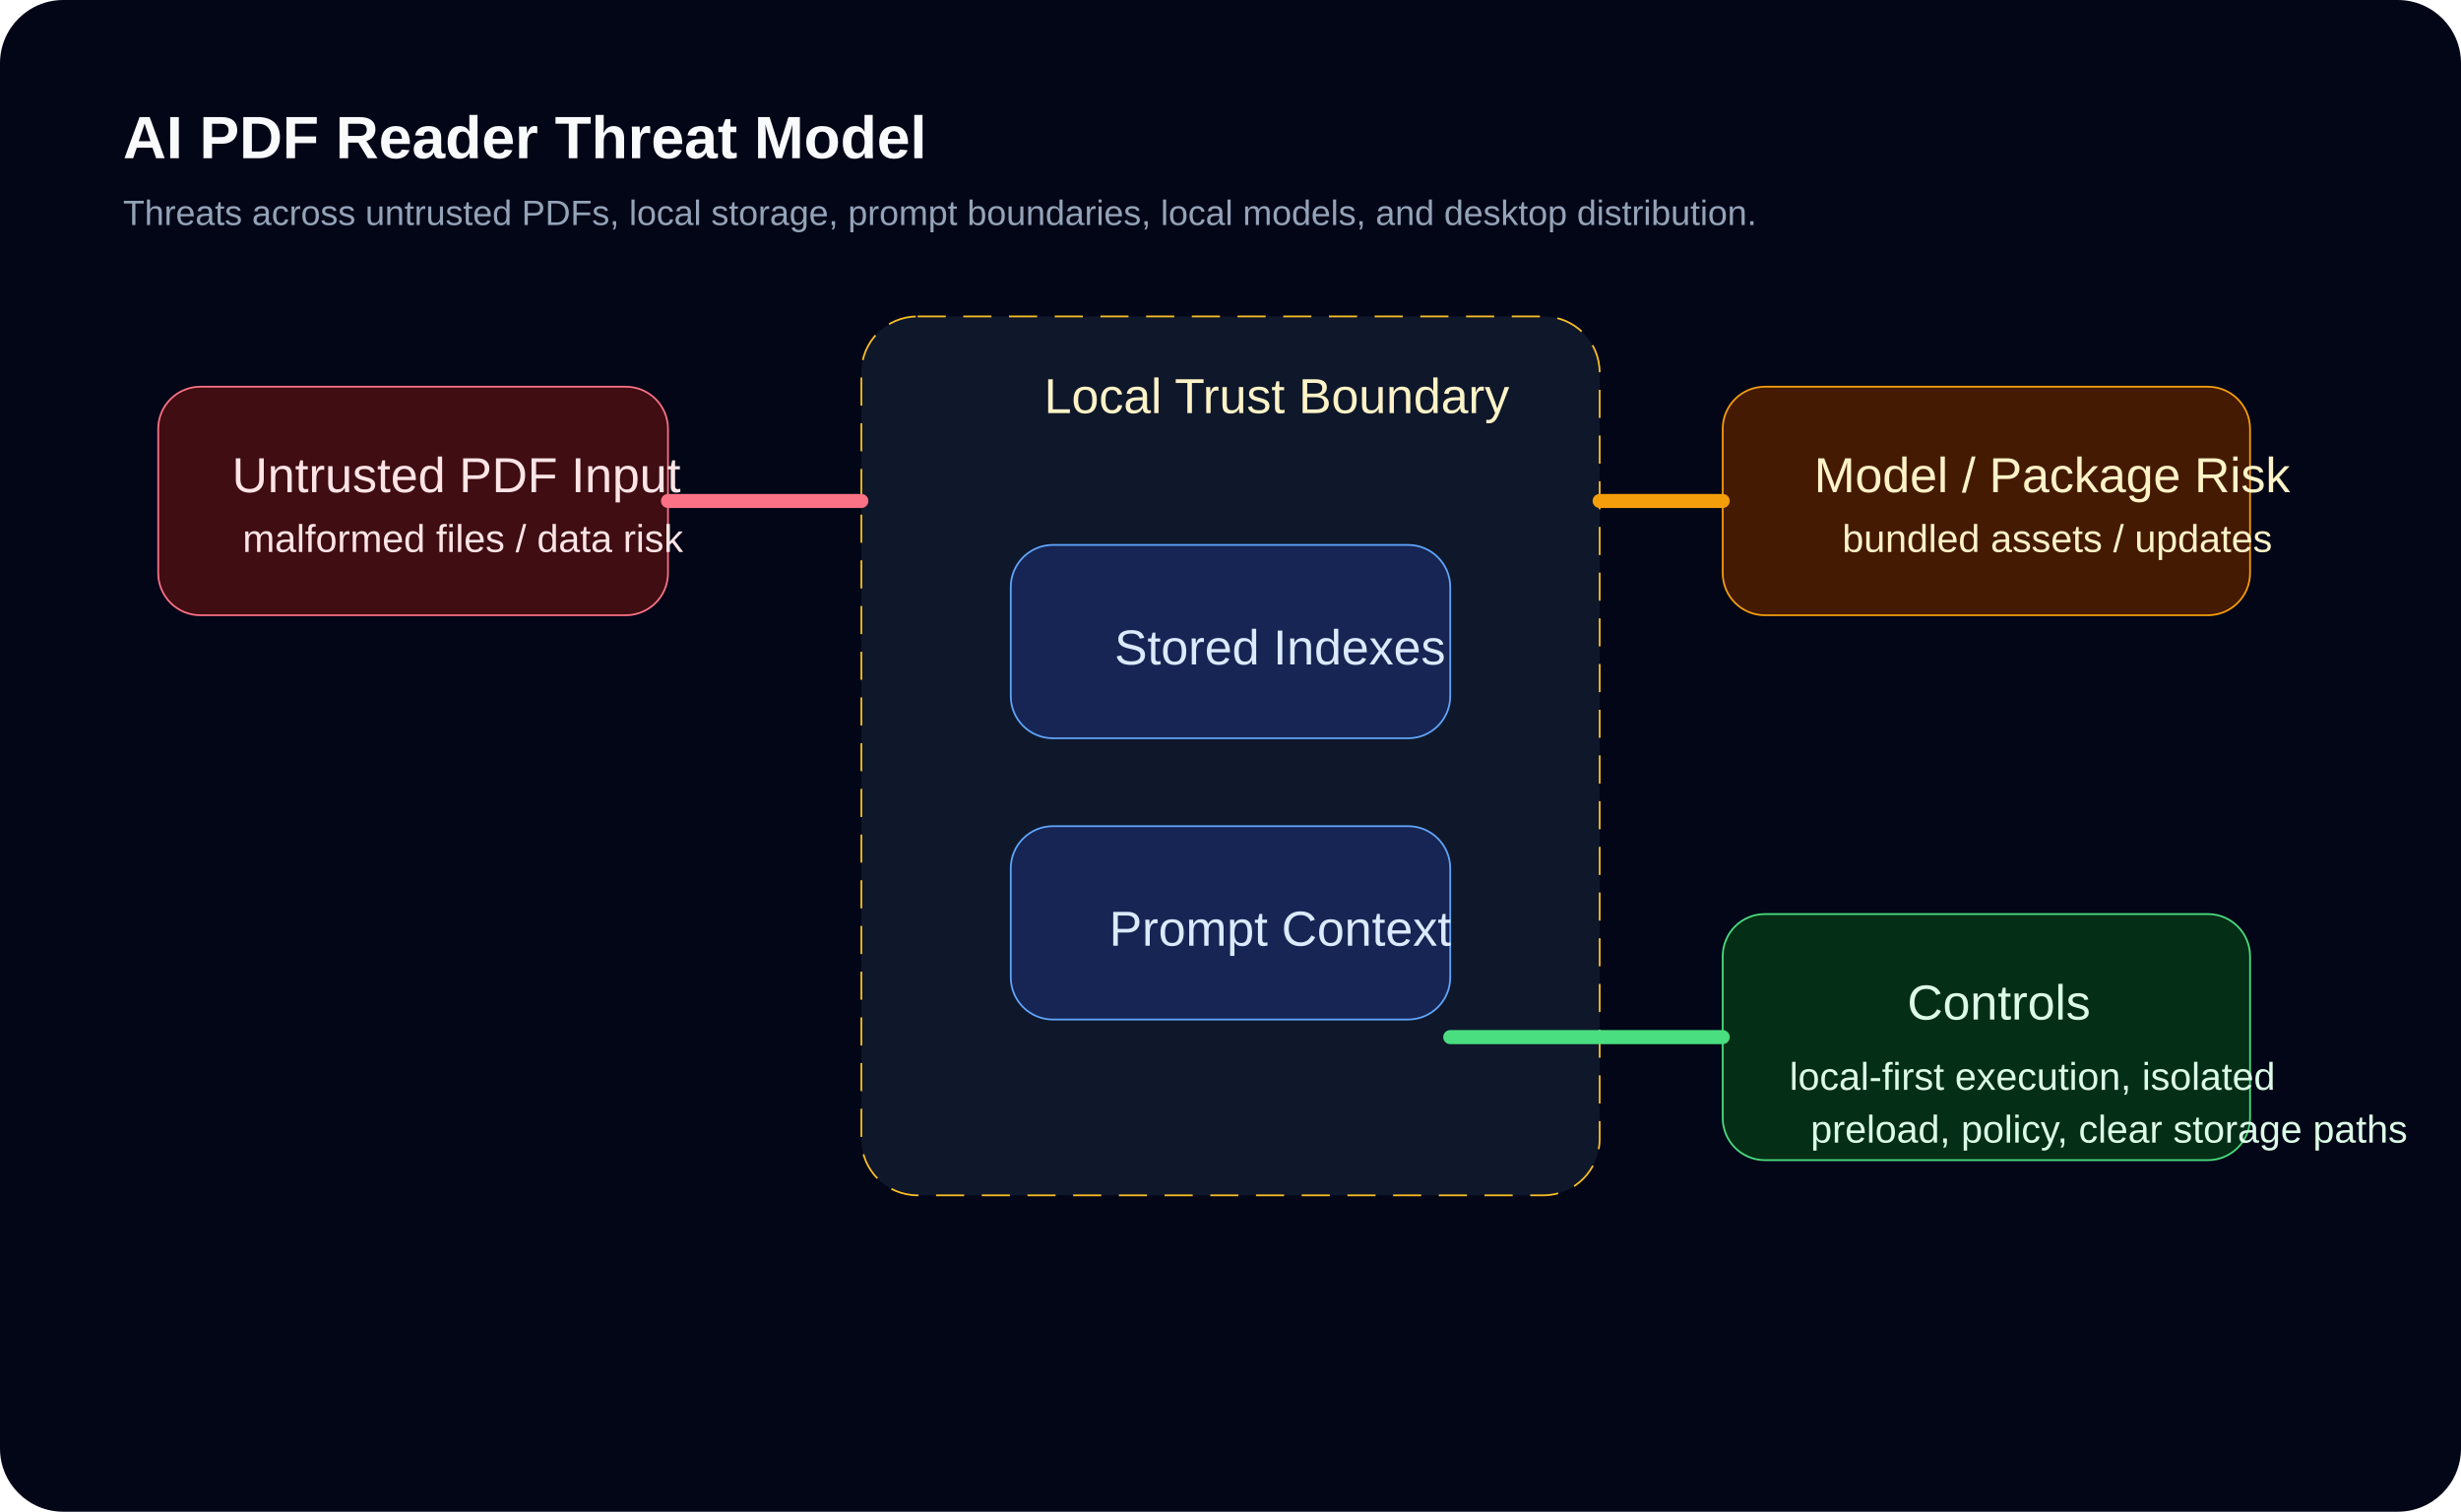
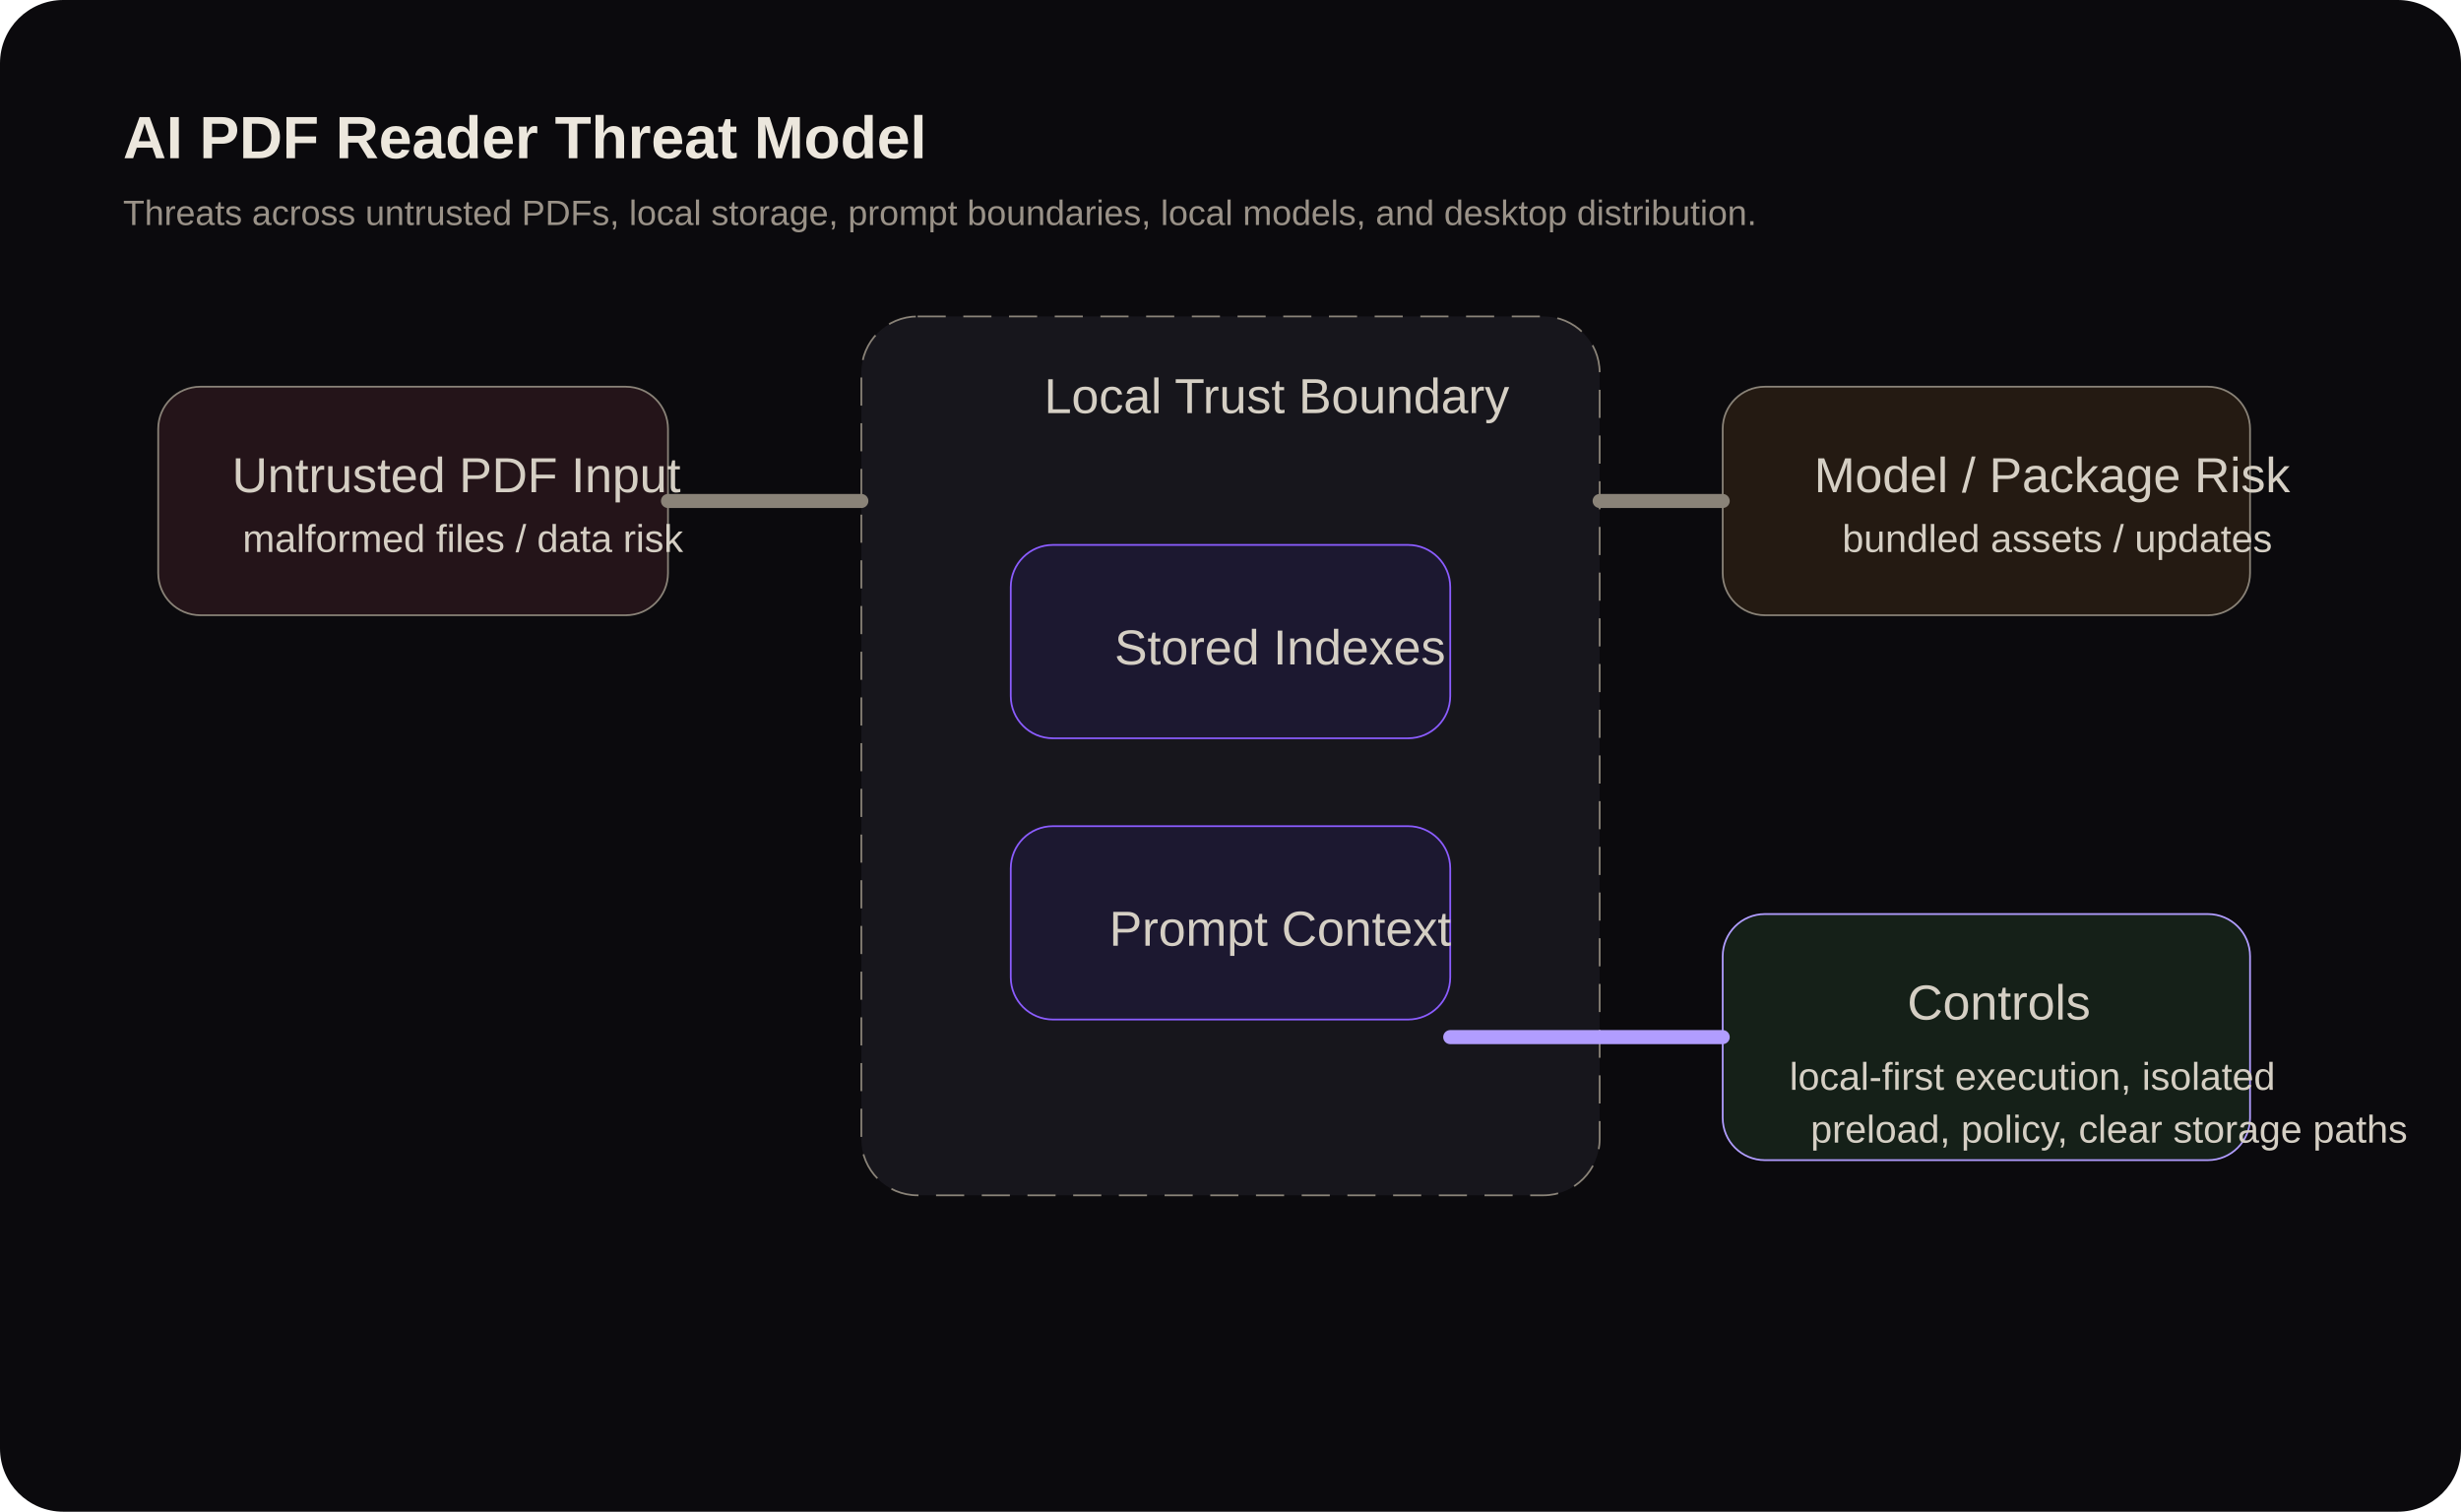
<svg xmlns="http://www.w3.org/2000/svg" width="1400" height="860" viewBox="0 0 1400 860" fill="none">
-   <rect width="1400" height="860" rx="36" fill="#020617" />
-   <text x="70" y="90" fill="#F8FAFC" font-family="Arial, sans-serif" font-size="34" font-weight="700">AI PDF Reader Threat Model</text>
-   <text x="70" y="128" fill="#94A3B8" font-family="Arial, sans-serif" font-size="20">Threats across untrusted PDFs, local storage, prompt boundaries, local models, and desktop distribution.</text>
-   <rect x="90" y="220" width="290" height="130" rx="24" fill="#3F0D12" stroke="#FB7185" />
-   <text x="132" y="280" fill="#FFE4E6" font-family="Arial, sans-serif" font-size="28">Untrusted PDF Input</text>
-   <text x="138" y="314" fill="#FFE4E6" font-family="Arial, sans-serif" font-size="22">malformed files / data risk</text>
-   <rect x="490" y="180" width="420" height="500" rx="32" fill="#0F172A" stroke="#FBBF24" stroke-dasharray="16 10" />
-   <text x="594" y="235" fill="#FEF3C7" font-family="Arial, sans-serif" font-size="28">Local Trust Boundary</text>
-   <rect x="575" y="310" width="250" height="110" rx="24" fill="#172554" stroke="#60A5FA" />
-   <text x="634" y="378" fill="#DBEAFE" font-family="Arial, sans-serif" font-size="28">Stored Indexes</text>
-   <rect x="575" y="470" width="250" height="110" rx="24" fill="#172554" stroke="#60A5FA" />
-   <text x="631" y="538" fill="#DBEAFE" font-family="Arial, sans-serif" font-size="28">Prompt Context</text>
-   <rect x="980" y="220" width="300" height="130" rx="24" fill="#451A03" stroke="#F59E0B" />
-   <text x="1032" y="280" fill="#FEF3C7" font-family="Arial, sans-serif" font-size="28">Model / Package Risk</text>
-   <text x="1048" y="314" fill="#FEF3C7" font-family="Arial, sans-serif" font-size="22">bundled assets / updates</text>
-   <rect x="980" y="520" width="300" height="140" rx="24" fill="#052E16" stroke="#4ADE80" />
-   <text x="1085" y="580" fill="#DCFCE7" font-family="Arial, sans-serif" font-size="28">Controls</text>
-   <text x="1018" y="620" fill="#DCFCE7" font-family="Arial, sans-serif" font-size="22">local-first execution, isolated</text>
-   <text x="1030" y="650" fill="#DCFCE7" font-family="Arial, sans-serif" font-size="22">preload, policy, clear storage paths</text>
-   <path d="M380 285H490" stroke="#FB7185" stroke-width="8" stroke-linecap="round" />
-   <path d="M910 285H980" stroke="#F59E0B" stroke-width="8" stroke-linecap="round" />
-   <path d="M825 590H980" stroke="#4ADE80" stroke-width="8" stroke-linecap="round" />
+   <rect width="1400" height="860" rx="36" fill="#0b0a0d" />
+   <text x="70" y="90" fill="#ece7dd" font-family="Arial, sans-serif" font-size="34" font-weight="700">AI PDF Reader Threat Model</text>
+   <text x="70" y="128" fill="#9a9288" font-family="Arial, sans-serif" font-size="20">Threats across untrusted PDFs, local storage, prompt boundaries, local models, and desktop distribution.</text>
+   <rect x="90" y="220" width="290" height="130" rx="24" fill="#241419" stroke="#8a8378" />
+   <text x="132" y="280" fill="#d5cfc4" font-family="Arial, sans-serif" font-size="28">Untrusted PDF Input</text>
+   <text x="138" y="314" fill="#d5cfc4" font-family="Arial, sans-serif" font-size="22">malformed files / data risk</text>
+   <rect x="490" y="180" width="420" height="500" rx="32" fill="#17161c" stroke="#8a8378" stroke-dasharray="16 10" />
+   <text x="594" y="235" fill="#d5cfc4" font-family="Arial, sans-serif" font-size="28">Local Trust Boundary</text>
+   <rect x="575" y="310" width="250" height="110" rx="24" fill="#1c1830" stroke="#8b5cff" />
+   <text x="634" y="378" fill="#d5cfc4" font-family="Arial, sans-serif" font-size="28">Stored Indexes</text>
+   <rect x="575" y="470" width="250" height="110" rx="24" fill="#1c1830" stroke="#8b5cff" />
+   <text x="631" y="538" fill="#d5cfc4" font-family="Arial, sans-serif" font-size="28">Prompt Context</text>
+   <rect x="980" y="220" width="300" height="130" rx="24" fill="#241a12" stroke="#8a8378" />
+   <text x="1032" y="280" fill="#d5cfc4" font-family="Arial, sans-serif" font-size="28">Model / Package Risk</text>
+   <text x="1048" y="314" fill="#d5cfc4" font-family="Arial, sans-serif" font-size="22">bundled assets / updates</text>
+   <rect x="980" y="520" width="300" height="140" rx="24" fill="#152018" stroke="#b19dff" />
+   <text x="1085" y="580" fill="#d5cfc4" font-family="Arial, sans-serif" font-size="28">Controls</text>
+   <text x="1018" y="620" fill="#d5cfc4" font-family="Arial, sans-serif" font-size="22">local-first execution, isolated</text>
+   <text x="1030" y="650" fill="#d5cfc4" font-family="Arial, sans-serif" font-size="22">preload, policy, clear storage paths</text>
+   <path d="M380 285H490" stroke="#8a8378" stroke-width="8" stroke-linecap="round" />
+   <path d="M910 285H980" stroke="#8a8378" stroke-width="8" stroke-linecap="round" />
+   <path d="M825 590H980" stroke="#b19dff" stroke-width="8" stroke-linecap="round" />
</svg>
